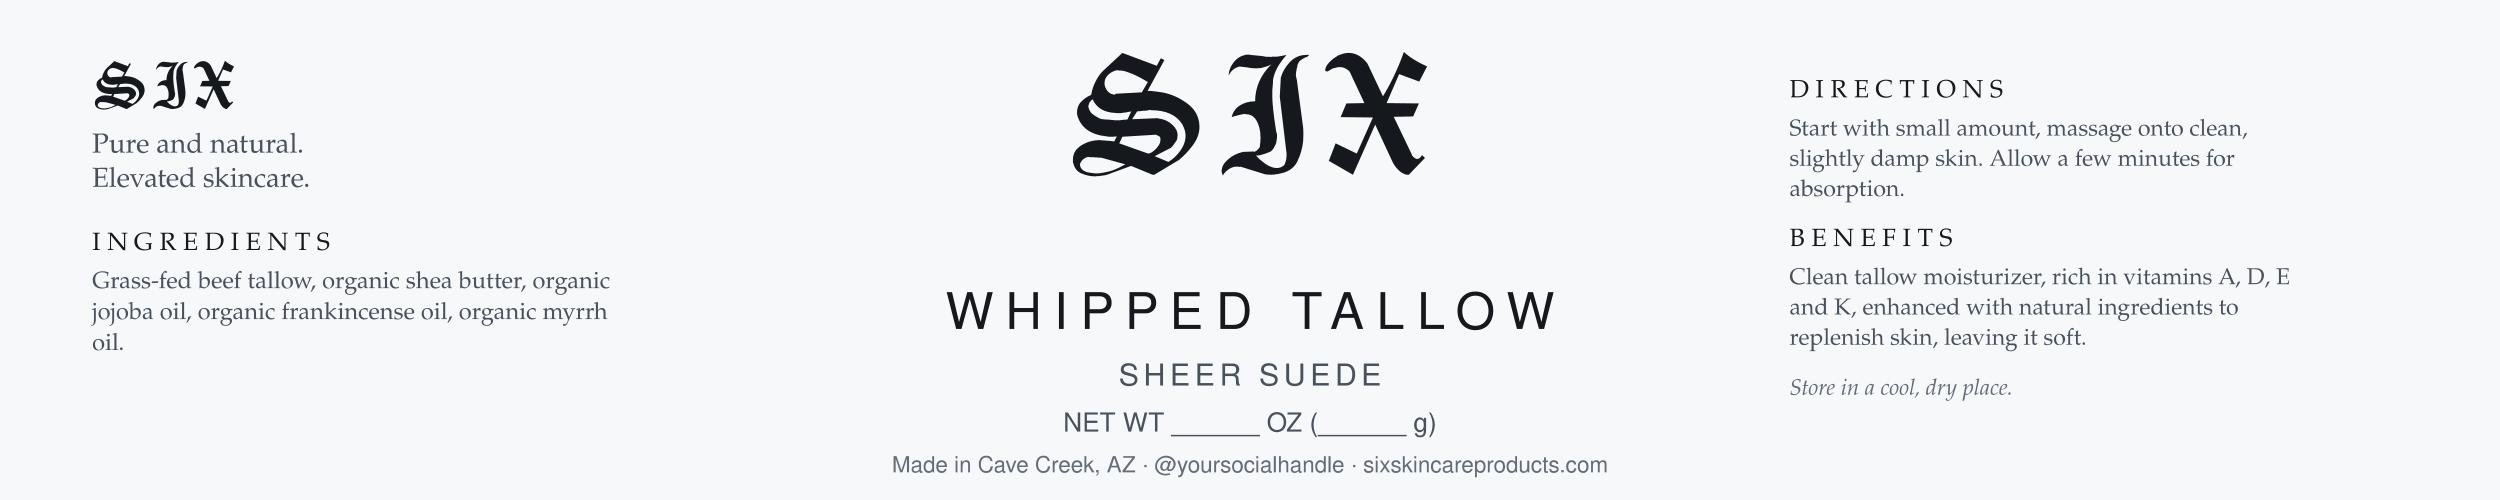
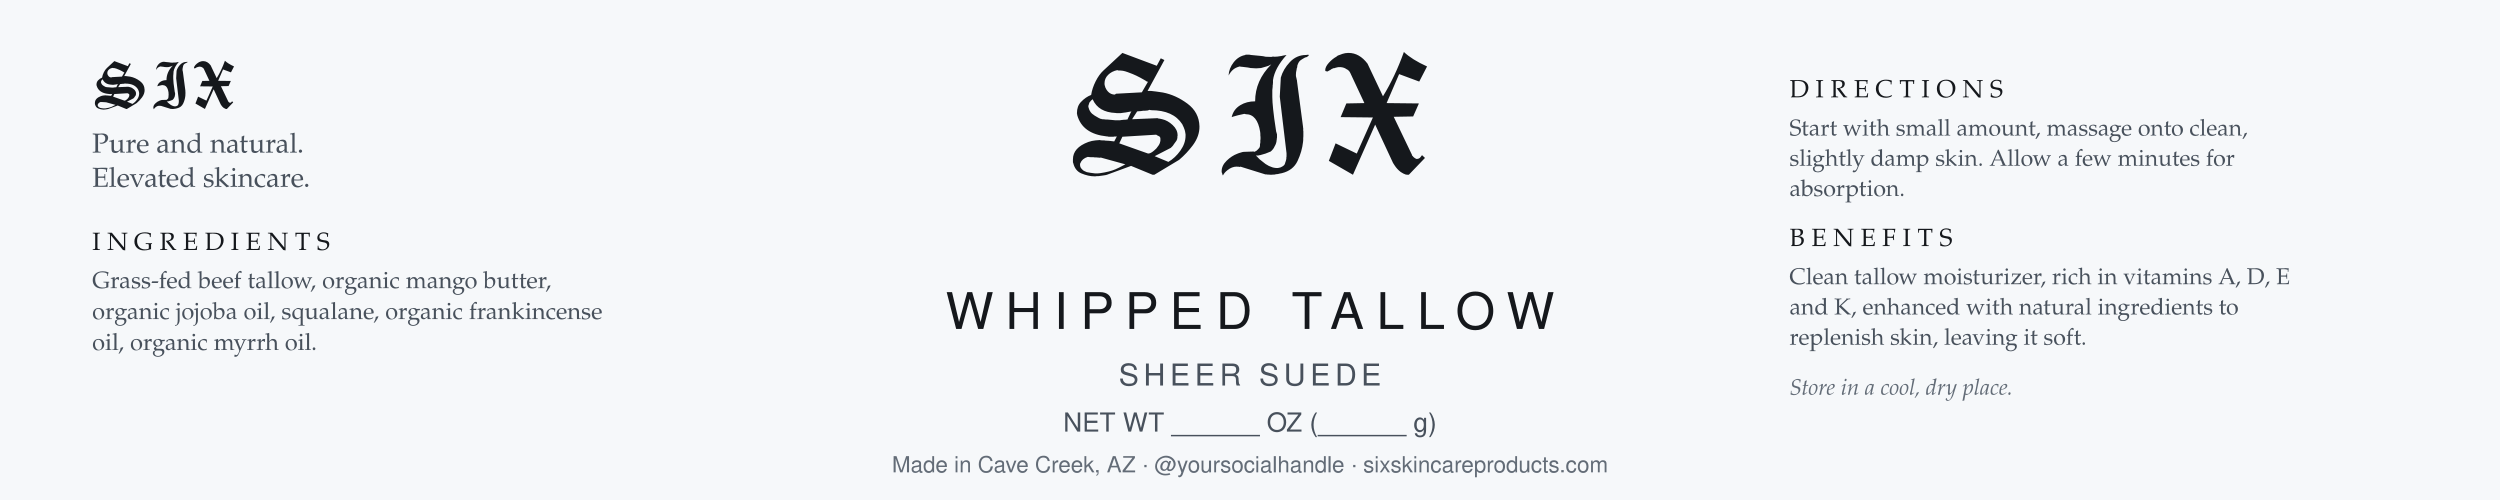
<svg xmlns="http://www.w3.org/2000/svg" width="190.0mm" height="38.0mm" viewBox="0 0 190.0 38.0">
  <rect x="0" y="0" width="190.0" height="38.0" fill="#f6f8fa" />
  <g transform="translate(81.000 3.400) scale(0.27155)">
    <path d="M15.84 2.29 25.46 5.89 26.58 3.8 27.6 4.28 22.89 12.93H23.86Q24.97 13.03 27.16 13.37Q30.75 14.05 34.03 16.47Q37.31 18.9 37.41 22.84Q37.46 25.56 35.56 28.13Q33.86 30.41 31.73 32.21L24.78 36.39H24.29L18.27 33.91L11.52 36.39Q11.23 36.49 10.55 36.58L9.48 36.73Q9.24 36.73 9.09 36.78H8.7Q8.41 36.78 8.36 36.83H8.02Q6.32 36.83 4.33 36Q2.63 35.27 2.1 33.18Q2.05 33.04 2 32.89V32.07Q2 28.81 6.32 27.21Q7.29 26.87 8.31 26.77L9.53 26.67Q9.67 26.77 10.31 26.77H10.74Q11.03 26.87 11.81 26.87Q12.01 26.92 12.39 26.92L13.56 27.06L14.34 25.56Q14.29 25.7 14.05 25.7H13.51Q13.46 25.75 13.37 25.75H12.25Q12.01 25.75 11.88 25.73Q11.76 25.7 11.62 25.65Q11.47 25.65 11.42 25.65Q4.67 24.93 3.21 19.73V19.63Q3.17 19.63 3.17 19.58V19.34Q3.12 19.34 3.12 19.29V19.15Q3.12 17.2 4.23 16.04Q5.55 14.63 7.1 14.05Q7.39 12.15 8.36 10.23Q9.33 8.31 10.55 7.2ZM6.13 31.39Q4.53 31.92 4.09 33.13Q3.99 33.23 3.99 33.43V33.72Q3.99 33.77 4.04 34.01Q4.04 34.06 4.06 34.13Q4.09 34.2 4.14 34.25Q4.14 34.3 4.14 34.35Q4.23 34.49 4.45 34.76Q4.67 35.03 4.87 35.17Q5.06 35.32 5.89 35.66Q6.23 35.71 6.95 35.85Q7.25 35.85 7.73 35.95Q7.97 35.95 8.12 36H9.04Q9.19 35.95 9.58 35.95Q12.25 35.56 13.85 34.88Q14.68 34.54 16.67 33.47L9.82 31.58Q9.67 31.63 9.43 31.63Q9.33 31.63 9.19 31.58Q9.04 31.58 8.99 31.58Q8.7 31.58 8.56 31.53H8.07Q8.02 31.53 7.78 31.48H7ZM23.37 18.22Q22.98 18.47 22.11 18.47H21.67Q20.94 18.61 20.41 18.61Q20.21 18.66 19.97 18.66L18.56 20.85L25.7 20.55Q25.9 20.7 26.33 20.7Q26.33 20.7 27.01 20.85Q28.52 21.19 29.9 22.47Q31.29 23.76 31.29 25.36V25.46Q31.24 25.51 31.24 25.61V25.99Q31.19 26.04 31.19 26.14V26.38Q31.19 26.43 31.14 26.48Q31.09 26.53 31.05 26.63Q31 26.72 31 26.82Q30.8 27.16 30.22 27.89Q30.17 27.99 30.05 28.16Q29.93 28.33 29.88 28.37Q29.83 28.42 29.39 28.86L24.88 31.19L28.71 32.79Q30.61 31.68 32.07 29.64Q33.52 27.6 33.52 25.46V25.07Q33.47 24.78 33.38 24.25Q33.38 24.1 33.28 23.86Q33.13 23.37 32.99 23.08Q32.94 22.93 32.79 22.67Q32.65 22.4 32.6 22.25Q30.07 18.32 23.86 18.32ZM25.36 25.17 15.84 25.75 14.97 27.6 22.79 30.37Q22.98 30.51 23.37 30.41Q23.61 30.37 23.95 30.17Q24.29 29.98 24.68 29.64Q24.78 29.54 25 29.35Q25.22 29.15 25.36 29.01Q26.14 28.08 26.33 27.5Q26.33 27.4 26.43 27.11Q26.43 27.06 26.48 26.87V26.24Q26.43 26.19 26.43 26.04V25.95Q26.38 25.95 26.36 25.87Q26.33 25.8 26.31 25.75Q26.29 25.7 25.9 25.51Q25.85 25.46 25.7 25.41Q25.56 25.36 25.53 25.34Q25.51 25.31 25.46 25.27H25.36ZM7.54 15.21Q7.44 15.36 7.15 15.55Q7.15 15.6 6.86 15.89Q6.86 15.89 6.76 16.01Q6.66 16.13 6.61 16.18Q6.37 16.91 6.37 16.94Q6.37 16.96 6.32 17.06V17.45Q6.32 17.49 6.37 17.54Q6.61 18.61 7.34 19.29Q7.88 19.78 9.24 20.51Q9.43 20.6 9.77 20.75Q9.87 20.75 9.92 20.75Q10.01 20.8 10.06 20.82Q10.11 20.85 10.31 20.85H10.65Q10.69 20.89 11.01 20.92Q11.33 20.94 11.71 20.94Q13.46 21.14 13.85 21.14H15.11Q15.31 21.14 15.79 21.04H15.89Q16.13 21.04 16.28 20.99H16.62Q16.81 20.99 16.96 20.94H17.25L18.37 18.56Q18.17 18.76 17.93 18.76H17.74Q17.69 18.81 17.54 18.81Q16.81 18.95 16.77 18.95Q16.28 19.05 15.99 19.05Q15.5 19.15 15.31 19.15H14.34Q14.09 19.15 13.95 19.1Q9.14 18.9 7.54 15.31ZM14.43 7.1Q12.83 7.44 11.84 8.44Q10.84 9.43 10.84 10.79Q10.84 11.08 10.86 11.23Q10.89 11.37 10.99 11.67Q10.99 11.71 11.08 12.01Q11.18 12.05 11.23 12.3Q12.15 13.95 13.75 13.95L14.05 13.71L21.28 13.32L22.98 10.4Q23.08 10.4 22.5 10.21Q22.5 10.16 22.4 10.09Q22.3 10.01 22.23 10.01Q22.16 10.01 22.01 9.87Q21.48 9.58 20.89 9.24L19.73 8.65Q18.85 8.22 17.35 7.68Q16.57 7.39 15.99 7.29Q15.41 7.2 14.63 7.2Z M50.27 2.78H51.34Q51.63 2.87 52.89 2.97L54.45 3.12Q54.74 3.12 55.23 3.21Q55.71 3.31 55.95 3.36Q56.49 3.41 57.51 3.41L57.99 3.31Q58.29 3.41 59.26 3.31Q59.69 3.21 60.52 3.12H60.57L60.62 3.07Q60.81 3.07 61.2 2.97Q61.39 2.97 61.78 2.87Q58.48 6.52 57.99 9.92V10.69Q57.95 10.84 57.95 10.99V11.18Q57.9 11.23 57.9 11.37V11.76Q57.8 12.44 57.8 12.69V14.63Q57.8 15.89 58.04 18.13Q58.24 20.17 58.87 24.25L59.11 25.07V25.99Q59.06 26.04 59.06 26.24V26.43Q59.01 26.58 59.01 26.67Q58.97 27.6 58.43 28.47Q58.14 29.2 57.36 29.88Q56.73 30.17 55.91 30.46Q55.66 30.51 55.15 30.68Q54.64 30.85 54.4 30.9Q54.35 30.9 54.25 30.9Q54.16 30.95 54.06 30.97Q53.96 31 53.77 31H53.19L53.43 31.24Q53.57 31.29 53.72 31.53L54.3 32.11Q55.57 33.13 55.91 33.38Q56.83 34.01 57.8 34.3Q58.29 34.45 58.38 34.45Q58.48 34.45 58.58 34.45Q58.67 34.49 58.72 34.49H59.4Q59.45 34.49 59.84 34.4Q59.89 34.4 60.18 34.3Q60.23 34.25 60.35 34.2Q60.47 34.15 60.52 34.13Q60.57 34.11 60.67 34.03Q60.76 33.96 60.81 33.94Q60.86 33.91 60.98 33.81Q61.1 33.72 61.13 33.67Q61.15 33.62 61.22 33.52Q61.3 33.43 61.3 33.4Q61.3 33.38 61.44 32.94L61.59 32.5Q61.59 32.36 61.69 32.07Q61.69 31.97 61.73 31.82V31.53Q61.73 31.39 61.78 31.24V30.37L59.89 14.53L60.18 9.19Q60.86 6.81 62.73 4.84Q64.6 2.87 67.22 2.87L67.9 2.78L68 3.07Q67.9 3.12 67.81 3.19Q67.71 3.26 67.64 3.31Q67.56 3.36 67.47 3.43Q67.37 3.51 67.25 3.51Q67.13 3.51 67.03 3.55Q66.93 3.6 66.83 3.65Q66.11 4.04 65.64 4.4Q65.18 4.77 64.89 5.59Q64.89 5.64 64.84 5.72Q64.79 5.79 64.79 5.93V6.08Q64.79 6.18 64.75 6.35Q64.7 6.52 64.6 6.76V6.95Q64.55 7.2 64.45 7.68Q64.41 7.93 64.41 8.31V8.75Q64.41 8.9 64.5 9.19Q64.5 9.24 64.55 9.29V9.38Q64.55 9.43 64.58 9.5Q64.6 9.58 64.65 9.82Q64.65 9.87 64.7 9.97V10.11L66.4 22.98Q66.4 23.27 66.45 23.32V24.05Q66.45 24.1 66.49 24.2V25.61Q66.45 25.8 66.45 26.14V26.67Q66.4 26.87 66.4 27.21Q66.11 29.88 64.87 32.53Q63.63 35.17 60.47 35.95Q60.33 35.95 59.94 36.05L59.35 36.19Q59.16 36.19 58.84 36.24Q58.53 36.29 58.38 36.34H57.99Q57.7 36.34 57.65 36.39H57.12Q57.07 36.34 56.93 36.34H56.49Q56.34 36.29 56.15 36.29H55.86L48.86 34.11L48.77 34.2H48.62Q48.57 34.2 48.47 34.15H48.09Q48.04 34.15 47.94 34.11H47.84Q46.48 34.11 45.22 35.13Q44.35 35.81 43.96 36.63V36.53Q43.91 36.49 43.86 36.39Q43.81 36.29 43.81 36.19V36.15Q43.76 35.95 43.69 35.83Q43.62 35.71 43.62 35.42Q43.62 33.81 45.03 32.45Q46.43 31.09 47.99 30.51Q48.13 30.41 48.47 30.32Q48.57 30.32 48.89 30.2Q49.2 30.07 49.45 30.03Q49.69 29.98 49.83 29.98L52.65 29.88Q52.65 29.98 52.75 29.98Q52.8 29.98 52.85 29.93Q52.89 29.88 53.19 29.78Q53.23 29.73 53.33 29.69Q53.43 29.64 53.5 29.56Q53.57 29.49 53.84 29.22Q54.11 28.96 54.18 28.84Q54.25 28.71 54.35 28.37V27.89Q54.35 27.74 54.45 27.35V26.67Q54.45 26.58 54.5 26.48V25.85Q54.45 25.7 54.45 25.36V24.88Q54.4 24.73 54.4 24.39Q53.62 19.44 50.37 19.44L49.98 19.34Q49.4 19.49 48.23 19.73Q47.94 19.83 47.36 19.97Q47.21 20.02 46.92 20.09Q46.63 20.17 46.43 20.26Q46.92 18.08 48.86 16.91Q50.61 15.84 52.99 15.84Q52.99 10.01 57.51 5.5Q57.41 5.55 57.17 5.67Q56.93 5.79 56.73 5.89Q56.54 5.98 56.1 6.1Q55.66 6.23 54.64 6.52Q53.77 6.61 53.28 6.61Q52.8 6.61 51.73 6.52Q51.49 6.47 50.95 6.37Q50.42 6.27 50.13 6.27Q49.83 6.27 49.35 6.18Q49.06 6.18 48.67 6.08Q47.55 6.37 46.85 6.95Q46.14 7.54 45.56 8.61Q45.66 6.61 46.99 4.91Q48.33 3.21 50.27 2.87Z M94.6 2Q96.83 4.14 101.11 6.08L98.92 10.31L93.29 8.22L89.79 16.33L98.83 16.43L97.22 20.07L91.78 20.17L96.88 30.8Q96.88 30.95 96.93 30.95V31Q96.93 31.09 97.03 31.09Q97.22 31.43 97.81 31.82Q97.85 31.82 97.9 31.82Q97.9 31.87 97.98 31.9Q98.05 31.92 98.19 31.97H98.39L98.44 31.92H98.63L98.68 31.87H98.73Q98.83 31.82 98.9 31.77Q98.97 31.73 99.02 31.73L99.26 31.48L99.7 30.9L100.53 31.68L96.01 36.39H95.47Q95.43 36.34 95.33 36.34H95.18Q95.13 36.29 95.04 36.29Q94.55 36.15 93.73 35.61Q92.71 34.83 92.03 33.77Q91.88 33.52 91.59 33.09L86.59 22.35L80.37 36.39L73.62 32.5L75.51 27.6L81.44 30.46L85.95 20.36L76.92 20.26L78.52 16.43L83.57 16.33L79.64 7.93Q79.3 7.15 78.52 6.81Q77.94 6.37 76.97 6.27H76.29Q76.14 6.32 76 6.32L75.41 6.47Q75.37 6.47 75.29 6.52Q75.22 6.57 75.07 6.57H74.88Q74.83 6.61 74.73 6.66Q74.64 6.71 74.59 6.71Q74.54 6.71 74.47 6.76Q74.39 6.81 74.35 6.83Q74.3 6.86 74.2 6.93Q74.1 7 74.01 7.08Q73.91 7.15 73.86 7.15Q73.81 7.15 73.74 7.2Q73.67 7.25 73.62 7.27Q73.57 7.29 73.45 7.37Q73.33 7.44 73.23 7.49L72.74 7.39L72.6 7.2Q72.6 6.18 73.62 5.06Q74.64 3.94 75.71 3.36Q75.9 3.17 76.12 3.04Q76.34 2.92 76.97 2.73Q77.11 2.68 77.36 2.58Q77.45 2.58 77.53 2.53Q77.6 2.49 77.7 2.49Q77.79 2.49 78.09 2.39Q78.23 2.39 78.38 2.34H78.62Q78.77 2.34 78.91 2.29H79.15Q82.17 2.29 84.45 5.3L88.77 14.43Q92.17 8.9 94.6 2.1Z" fill="#15181c" />
  </g>
  <text x="95.00" y="25.00" font-family="Helvetica, Arial, sans-serif" font-size="3.85" fill="#15181c" text-anchor="middle" letter-spacing="0.950">WHIPPED TALLOW</text>
  <text x="95.00" y="29.30" font-family="Helvetica, Arial, sans-serif" font-size="2.30" fill="#48515c" text-anchor="middle" letter-spacing="0.350">SHEER SUEDE</text>
  <text x="95.00" y="32.80" font-family="Helvetica, Arial, sans-serif" font-size="2.00" fill="#48515c" text-anchor="middle">NET WT ______ OZ (______ g)</text>
  <text x="95.00" y="35.90" font-family="Helvetica, Arial, sans-serif" font-size="1.70" fill="#636c77" text-anchor="middle">Made in Cave Creek, AZ   ·   @yoursocialhandle   ·   sixskincareproducts.com</text>
  <g transform="translate(7.000 4.400) scale(0.10668)">
    <path d="M15.84 2.29 25.46 5.89 26.58 3.8 27.6 4.28 22.89 12.93H23.86Q24.97 13.03 27.16 13.37Q30.75 14.05 34.03 16.47Q37.31 18.9 37.41 22.84Q37.46 25.56 35.56 28.13Q33.86 30.41 31.73 32.21L24.78 36.39H24.29L18.27 33.91L11.52 36.39Q11.23 36.49 10.55 36.58L9.48 36.73Q9.24 36.73 9.09 36.78H8.7Q8.41 36.78 8.36 36.83H8.02Q6.32 36.83 4.33 36Q2.63 35.27 2.1 33.18Q2.05 33.04 2 32.89V32.07Q2 28.81 6.32 27.21Q7.29 26.87 8.31 26.77L9.53 26.67Q9.67 26.77 10.31 26.77H10.74Q11.03 26.87 11.81 26.87Q12.01 26.92 12.39 26.92L13.56 27.06L14.34 25.56Q14.29 25.7 14.05 25.7H13.51Q13.46 25.75 13.37 25.75H12.25Q12.01 25.75 11.88 25.73Q11.76 25.7 11.62 25.65Q11.47 25.65 11.42 25.65Q4.67 24.93 3.21 19.73V19.63Q3.17 19.63 3.17 19.58V19.34Q3.12 19.34 3.12 19.29V19.15Q3.12 17.2 4.23 16.04Q5.55 14.63 7.1 14.05Q7.39 12.15 8.36 10.23Q9.33 8.31 10.55 7.2ZM6.13 31.39Q4.53 31.92 4.09 33.13Q3.99 33.23 3.99 33.43V33.72Q3.99 33.77 4.04 34.01Q4.04 34.06 4.06 34.13Q4.09 34.2 4.14 34.25Q4.14 34.3 4.14 34.35Q4.23 34.49 4.45 34.76Q4.67 35.03 4.87 35.17Q5.06 35.32 5.89 35.66Q6.23 35.71 6.95 35.85Q7.25 35.85 7.73 35.95Q7.97 35.95 8.12 36H9.04Q9.19 35.95 9.58 35.95Q12.25 35.56 13.85 34.88Q14.68 34.54 16.67 33.47L9.82 31.58Q9.67 31.63 9.43 31.63Q9.33 31.63 9.19 31.58Q9.04 31.58 8.99 31.58Q8.7 31.58 8.56 31.53H8.07Q8.02 31.53 7.78 31.48H7ZM23.37 18.22Q22.98 18.47 22.11 18.47H21.67Q20.94 18.61 20.41 18.61Q20.21 18.66 19.97 18.66L18.56 20.85L25.7 20.55Q25.9 20.7 26.33 20.7Q26.33 20.7 27.01 20.85Q28.52 21.19 29.9 22.47Q31.29 23.76 31.29 25.36V25.46Q31.24 25.51 31.24 25.61V25.99Q31.19 26.04 31.19 26.14V26.38Q31.19 26.43 31.14 26.48Q31.09 26.53 31.05 26.63Q31 26.72 31 26.82Q30.8 27.16 30.22 27.89Q30.17 27.99 30.05 28.16Q29.93 28.33 29.88 28.37Q29.83 28.42 29.39 28.86L24.88 31.19L28.71 32.79Q30.61 31.68 32.07 29.64Q33.52 27.6 33.52 25.46V25.07Q33.47 24.78 33.38 24.25Q33.38 24.1 33.28 23.86Q33.13 23.37 32.99 23.08Q32.94 22.93 32.79 22.67Q32.65 22.4 32.6 22.25Q30.07 18.32 23.86 18.32ZM25.36 25.17 15.84 25.75 14.97 27.6 22.79 30.37Q22.98 30.51 23.37 30.41Q23.61 30.37 23.95 30.17Q24.29 29.98 24.68 29.64Q24.78 29.54 25 29.35Q25.22 29.15 25.36 29.01Q26.14 28.08 26.33 27.5Q26.33 27.4 26.43 27.11Q26.43 27.06 26.48 26.87V26.24Q26.43 26.19 26.43 26.04V25.95Q26.38 25.95 26.36 25.87Q26.33 25.8 26.31 25.75Q26.29 25.7 25.9 25.51Q25.85 25.46 25.7 25.41Q25.56 25.36 25.53 25.34Q25.51 25.31 25.46 25.27H25.36ZM7.54 15.21Q7.44 15.36 7.15 15.55Q7.15 15.6 6.86 15.89Q6.86 15.89 6.76 16.01Q6.66 16.13 6.61 16.18Q6.37 16.91 6.37 16.94Q6.37 16.96 6.32 17.06V17.45Q6.32 17.49 6.37 17.54Q6.61 18.61 7.34 19.29Q7.88 19.78 9.24 20.51Q9.43 20.6 9.77 20.75Q9.87 20.75 9.92 20.75Q10.01 20.8 10.06 20.82Q10.11 20.85 10.31 20.85H10.65Q10.69 20.89 11.01 20.92Q11.33 20.94 11.71 20.94Q13.46 21.14 13.85 21.14H15.11Q15.31 21.14 15.79 21.04H15.89Q16.13 21.04 16.28 20.99H16.62Q16.81 20.99 16.96 20.94H17.25L18.37 18.56Q18.17 18.76 17.93 18.76H17.74Q17.69 18.81 17.54 18.81Q16.81 18.95 16.77 18.95Q16.28 19.05 15.99 19.05Q15.5 19.15 15.31 19.15H14.34Q14.09 19.15 13.95 19.1Q9.14 18.9 7.54 15.31ZM14.43 7.1Q12.83 7.44 11.84 8.44Q10.84 9.43 10.84 10.79Q10.84 11.08 10.86 11.23Q10.89 11.37 10.99 11.67Q10.99 11.71 11.08 12.01Q11.18 12.05 11.23 12.3Q12.15 13.95 13.75 13.95L14.05 13.71L21.28 13.32L22.98 10.4Q23.08 10.4 22.5 10.21Q22.5 10.16 22.4 10.09Q22.3 10.01 22.23 10.01Q22.16 10.01 22.01 9.87Q21.48 9.58 20.89 9.24L19.73 8.65Q18.85 8.22 17.35 7.68Q16.57 7.39 15.99 7.29Q15.41 7.2 14.63 7.2Z M50.27 2.78H51.34Q51.63 2.87 52.89 2.97L54.45 3.12Q54.74 3.12 55.23 3.21Q55.71 3.31 55.95 3.36Q56.49 3.41 57.51 3.41L57.99 3.31Q58.29 3.41 59.26 3.31Q59.69 3.21 60.52 3.12H60.57L60.62 3.07Q60.81 3.07 61.2 2.97Q61.39 2.97 61.78 2.87Q58.48 6.52 57.99 9.92V10.69Q57.95 10.84 57.95 10.99V11.18Q57.9 11.23 57.9 11.37V11.76Q57.8 12.44 57.8 12.69V14.63Q57.8 15.89 58.04 18.13Q58.24 20.17 58.87 24.25L59.11 25.07V25.99Q59.06 26.04 59.06 26.24V26.43Q59.01 26.58 59.01 26.67Q58.97 27.6 58.43 28.47Q58.14 29.2 57.36 29.88Q56.73 30.17 55.91 30.46Q55.66 30.51 55.15 30.68Q54.64 30.85 54.4 30.9Q54.35 30.9 54.25 30.9Q54.16 30.95 54.06 30.97Q53.96 31 53.77 31H53.19L53.43 31.24Q53.57 31.29 53.72 31.53L54.3 32.11Q55.57 33.13 55.91 33.38Q56.83 34.01 57.8 34.3Q58.29 34.45 58.38 34.45Q58.48 34.45 58.58 34.45Q58.67 34.49 58.72 34.49H59.4Q59.45 34.49 59.84 34.4Q59.89 34.4 60.18 34.3Q60.23 34.25 60.35 34.2Q60.47 34.15 60.52 34.13Q60.57 34.11 60.67 34.03Q60.76 33.96 60.81 33.94Q60.86 33.91 60.98 33.81Q61.1 33.72 61.13 33.67Q61.15 33.62 61.22 33.52Q61.3 33.43 61.3 33.4Q61.3 33.38 61.44 32.94L61.59 32.5Q61.59 32.36 61.69 32.07Q61.69 31.97 61.73 31.82V31.53Q61.73 31.39 61.78 31.24V30.37L59.89 14.53L60.18 9.19Q60.86 6.81 62.73 4.84Q64.6 2.87 67.22 2.87L67.9 2.78L68 3.07Q67.9 3.12 67.81 3.19Q67.71 3.26 67.64 3.31Q67.56 3.36 67.47 3.43Q67.37 3.51 67.25 3.51Q67.13 3.51 67.03 3.55Q66.93 3.6 66.83 3.65Q66.11 4.04 65.64 4.4Q65.18 4.77 64.89 5.59Q64.89 5.64 64.84 5.72Q64.79 5.79 64.79 5.93V6.08Q64.79 6.18 64.75 6.35Q64.7 6.52 64.6 6.76V6.95Q64.55 7.2 64.45 7.68Q64.41 7.93 64.41 8.31V8.75Q64.41 8.9 64.5 9.19Q64.5 9.24 64.55 9.29V9.38Q64.55 9.43 64.58 9.5Q64.6 9.58 64.65 9.82Q64.65 9.87 64.7 9.97V10.11L66.4 22.98Q66.4 23.27 66.45 23.32V24.05Q66.45 24.1 66.49 24.2V25.61Q66.45 25.8 66.45 26.14V26.67Q66.4 26.87 66.4 27.21Q66.11 29.88 64.87 32.53Q63.63 35.17 60.47 35.95Q60.33 35.95 59.94 36.05L59.35 36.19Q59.16 36.19 58.84 36.24Q58.53 36.29 58.38 36.34H57.99Q57.7 36.34 57.65 36.39H57.12Q57.07 36.34 56.93 36.34H56.49Q56.34 36.29 56.15 36.29H55.86L48.86 34.11L48.77 34.2H48.62Q48.57 34.2 48.47 34.15H48.09Q48.04 34.15 47.94 34.11H47.84Q46.48 34.11 45.22 35.13Q44.35 35.81 43.96 36.63V36.53Q43.91 36.49 43.86 36.39Q43.81 36.29 43.81 36.19V36.15Q43.76 35.95 43.69 35.83Q43.62 35.71 43.62 35.42Q43.62 33.81 45.03 32.45Q46.43 31.09 47.99 30.51Q48.13 30.41 48.47 30.32Q48.57 30.32 48.89 30.2Q49.2 30.07 49.45 30.03Q49.69 29.98 49.83 29.98L52.65 29.88Q52.65 29.98 52.75 29.98Q52.8 29.98 52.85 29.93Q52.89 29.88 53.19 29.78Q53.23 29.73 53.33 29.69Q53.43 29.64 53.5 29.56Q53.57 29.49 53.84 29.22Q54.11 28.96 54.18 28.84Q54.25 28.71 54.35 28.37V27.89Q54.35 27.74 54.45 27.35V26.67Q54.45 26.58 54.5 26.48V25.85Q54.45 25.7 54.45 25.36V24.88Q54.4 24.73 54.4 24.39Q53.62 19.44 50.37 19.44L49.98 19.34Q49.4 19.49 48.23 19.73Q47.94 19.83 47.36 19.97Q47.21 20.02 46.92 20.09Q46.63 20.17 46.43 20.26Q46.92 18.08 48.86 16.91Q50.61 15.84 52.99 15.84Q52.99 10.01 57.51 5.5Q57.41 5.55 57.17 5.67Q56.93 5.79 56.73 5.89Q56.54 5.98 56.1 6.1Q55.66 6.23 54.64 6.52Q53.77 6.61 53.28 6.61Q52.8 6.61 51.73 6.52Q51.49 6.47 50.95 6.37Q50.42 6.27 50.13 6.27Q49.83 6.27 49.35 6.18Q49.06 6.18 48.67 6.08Q47.55 6.37 46.85 6.95Q46.14 7.54 45.56 8.61Q45.66 6.61 46.99 4.91Q48.33 3.21 50.27 2.87Z M94.6 2Q96.83 4.14 101.11 6.08L98.92 10.31L93.29 8.22L89.79 16.33L98.83 16.43L97.22 20.07L91.78 20.17L96.88 30.8Q96.88 30.95 96.93 30.95V31Q96.93 31.09 97.03 31.09Q97.22 31.43 97.81 31.82Q97.85 31.82 97.9 31.82Q97.9 31.87 97.98 31.9Q98.05 31.92 98.19 31.97H98.39L98.44 31.92H98.63L98.68 31.87H98.73Q98.83 31.82 98.9 31.77Q98.97 31.73 99.02 31.73L99.26 31.48L99.7 30.9L100.53 31.68L96.01 36.39H95.47Q95.43 36.34 95.33 36.34H95.18Q95.13 36.29 95.04 36.29Q94.55 36.15 93.73 35.61Q92.71 34.83 92.03 33.77Q91.88 33.52 91.59 33.09L86.59 22.35L80.37 36.39L73.62 32.5L75.51 27.6L81.44 30.46L85.95 20.36L76.92 20.26L78.52 16.43L83.57 16.33L79.64 7.93Q79.3 7.15 78.52 6.81Q77.94 6.37 76.97 6.27H76.29Q76.14 6.32 76 6.32L75.41 6.47Q75.37 6.47 75.29 6.52Q75.22 6.57 75.07 6.57H74.88Q74.83 6.61 74.73 6.66Q74.64 6.71 74.59 6.71Q74.54 6.71 74.47 6.76Q74.39 6.81 74.35 6.83Q74.3 6.86 74.2 6.93Q74.1 7 74.01 7.08Q73.91 7.15 73.86 7.15Q73.81 7.15 73.74 7.2Q73.67 7.25 73.62 7.27Q73.57 7.29 73.45 7.37Q73.33 7.44 73.23 7.49L72.74 7.39L72.6 7.2Q72.6 6.18 73.62 5.06Q74.64 3.94 75.71 3.36Q75.9 3.17 76.12 3.04Q76.34 2.92 76.97 2.73Q77.11 2.68 77.36 2.58Q77.45 2.58 77.53 2.53Q77.6 2.49 77.7 2.49Q77.79 2.49 78.09 2.39Q78.23 2.39 78.38 2.34H78.62Q78.77 2.34 78.91 2.29H79.15Q82.17 2.29 84.45 5.3L88.77 14.43Q92.17 8.9 94.6 2.1Z" fill="#15181c" />
  </g>
  <text x="7.00" y="11.60" font-family="Palatino, Georgia, serif" font-size="2.10" fill="#48515c">Pure and natural.</text>
  <text x="7.00" y="14.20" font-family="Palatino, Georgia, serif" font-size="2.10" fill="#48515c">Elevated skincare.</text>
  <text x="7.00" y="19.00" font-family="Palatino, Georgia, serif" font-size="1.90" fill="#15181c" letter-spacing="0.500">INGREDIENTS</text>
-   <text x="7.00" y="21.90" font-family="Palatino, Georgia, serif" font-size="1.80" fill="#48515c">Grass-fed beef tallow, organic shea butter, organic</text>
-   <text x="7.00" y="24.25" font-family="Palatino, Georgia, serif" font-size="1.80" fill="#48515c">jojoba oil, organic frankincense oil, organic myrrh</text>
-   <text x="7.00" y="26.60" font-family="Palatino, Georgia, serif" font-size="1.80" fill="#48515c">oil.</text>
+   <text x="7.00" y="21.90" font-family="Palatino, Georgia, serif" font-size="1.80" fill="#48515c">Grass-fed beef tallow, organic mango butter,</text>
+   <text x="7.00" y="24.25" font-family="Palatino, Georgia, serif" font-size="1.80" fill="#48515c">organic jojoba oil, squalane, organic frankincense</text>
+   <text x="7.00" y="26.60" font-family="Palatino, Georgia, serif" font-size="1.80" fill="#48515c">oil, organic myrrh oil.</text>
  <text x="136.00" y="7.40" font-family="Palatino, Georgia, serif" font-size="1.90" fill="#15181c" letter-spacing="0.500">DIRECTIONS</text>
  <text x="136.00" y="10.30" font-family="Palatino, Georgia, serif" font-size="1.75" fill="#48515c">Start with small amount, massage onto clean,</text>
  <text x="136.00" y="12.60" font-family="Palatino, Georgia, serif" font-size="1.75" fill="#48515c">slightly damp skin. Allow a few minutes for</text>
  <text x="136.00" y="14.90" font-family="Palatino, Georgia, serif" font-size="1.75" fill="#48515c">absorption.</text>
  <text x="136.00" y="18.70" font-family="Palatino, Georgia, serif" font-size="1.90" fill="#15181c" letter-spacing="0.500">BENEFITS</text>
  <text x="136.00" y="21.60" font-family="Palatino, Georgia, serif" font-size="1.75" fill="#48515c">Clean tallow moisturizer, rich in vitamins A, D, E</text>
  <text x="136.00" y="23.90" font-family="Palatino, Georgia, serif" font-size="1.75" fill="#48515c">and K, enhanced with natural ingredients to</text>
  <text x="136.00" y="26.20" font-family="Palatino, Georgia, serif" font-size="1.75" fill="#48515c">replenish skin, leaving it soft.</text>
  <text x="136.00" y="30.00" font-family="Palatino, Georgia, serif" font-size="1.70" fill="#636c77" font-style="italic">Store in a cool, dry place.</text>
</svg>
